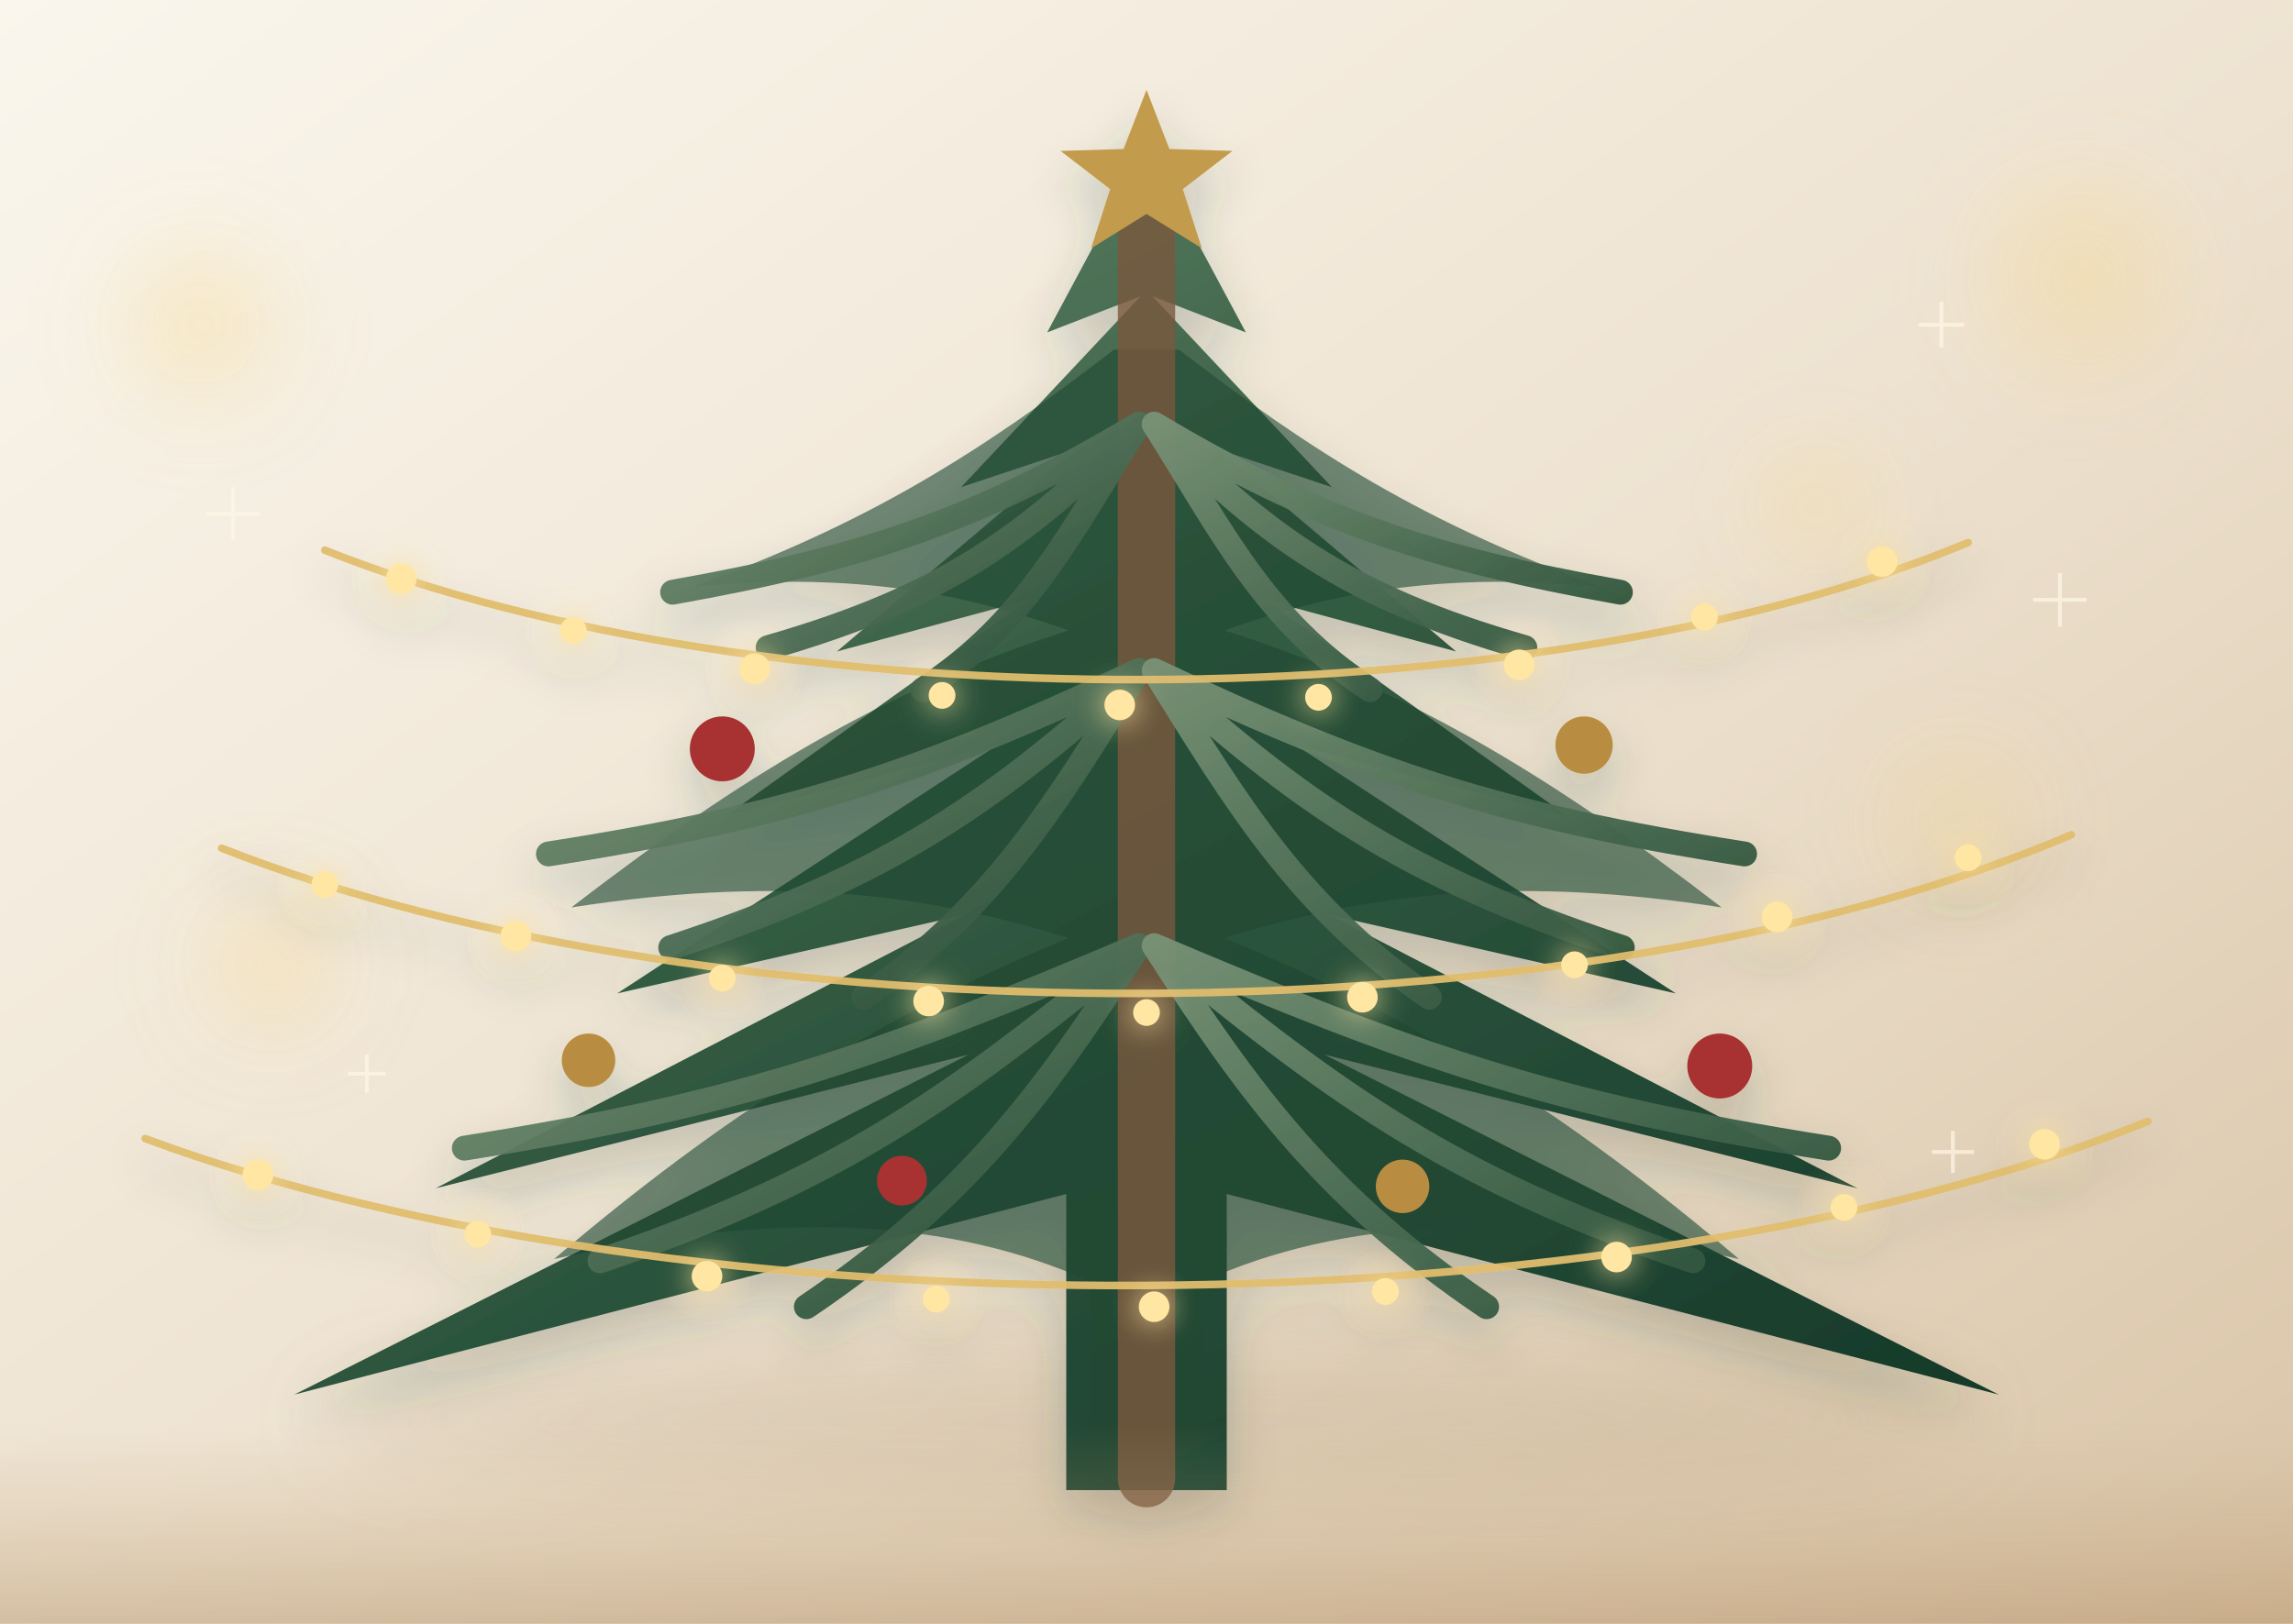
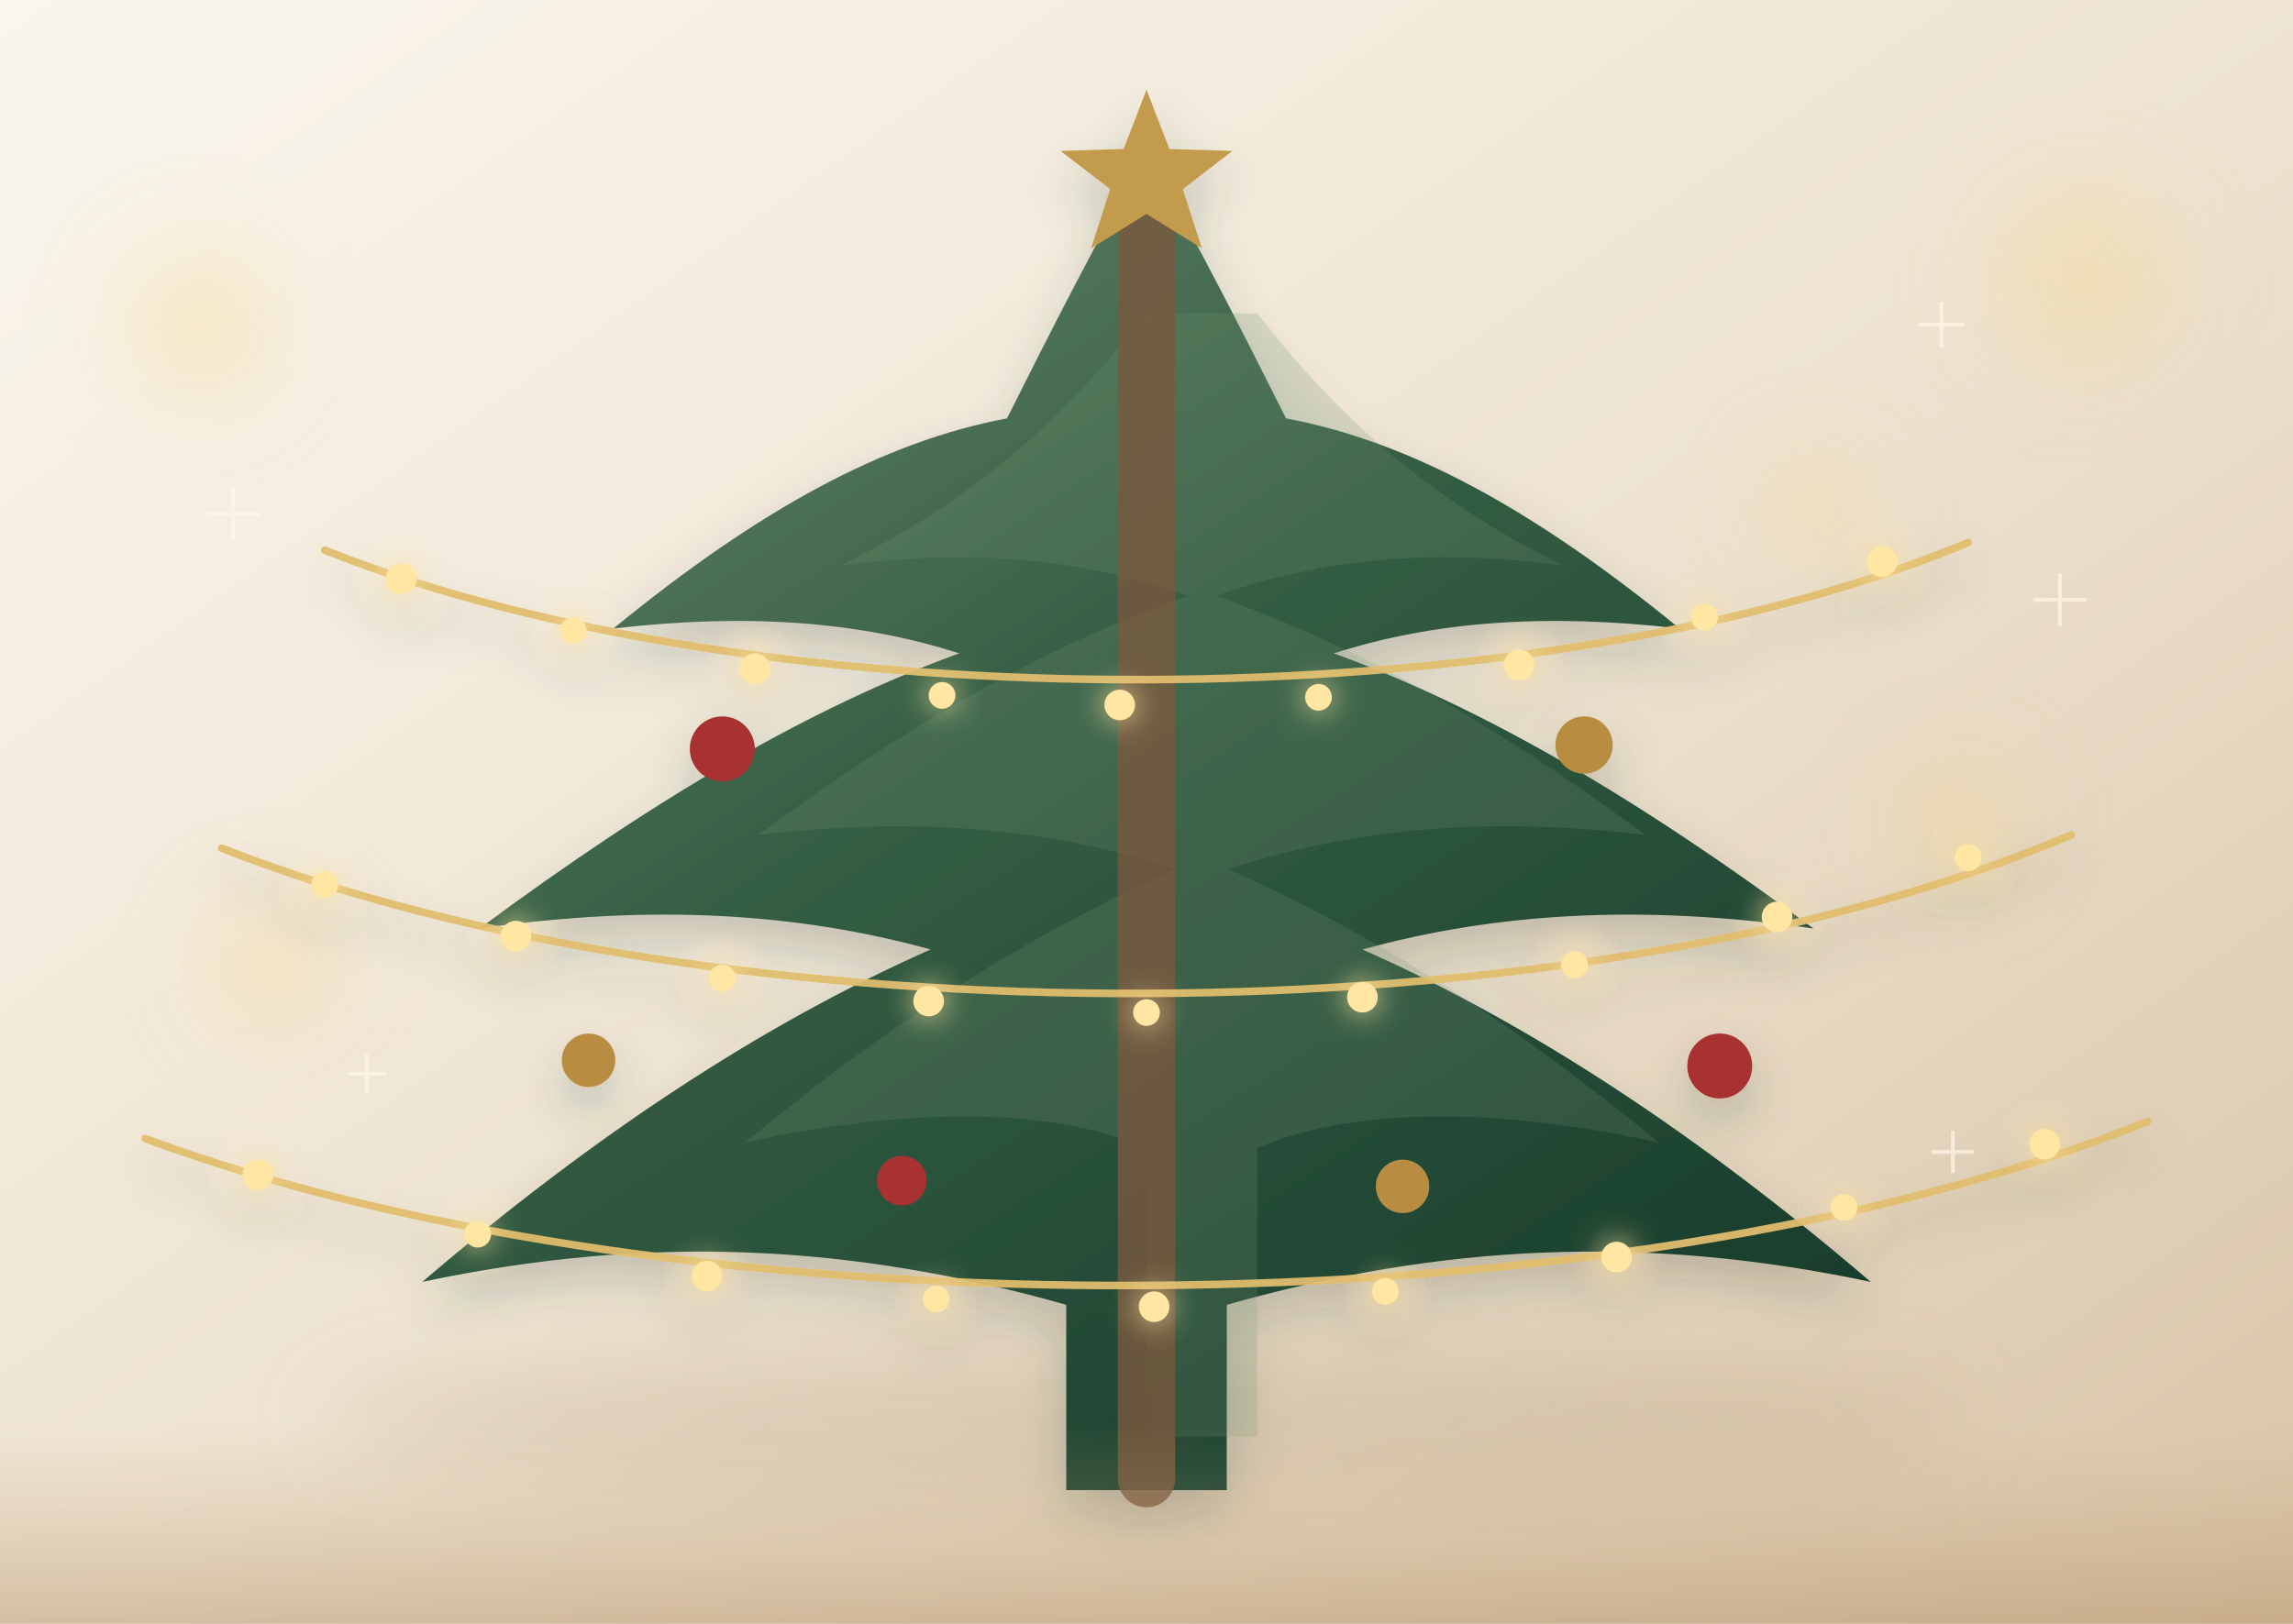
<svg xmlns="http://www.w3.org/2000/svg" viewBox="0 0 1200 850" preserveAspectRatio="xMidYMid slice">
  <defs>
    <linearGradient id="wall" x1="0" y1="0" x2="1" y2="1">
      <stop offset="0" stop-color="#faf6ed" />
      <stop offset=".52" stop-color="#eee3d1" />
      <stop offset="1" stop-color="#d9c4a7" />
    </linearGradient>
    <linearGradient id="pine" x1=".15" y1="0" x2=".85" y2="1">
      <stop offset="0" stop-color="#668568" />
      <stop offset=".42" stop-color="#345d43" />
      <stop offset="1" stop-color="#173b2b" />
    </linearGradient>
    <linearGradient id="sprig" x1="0" y1="0" x2="1" y2="1">
      <stop offset="0" stop-color="#789276" />
      <stop offset="1" stop-color="#254b35" />
    </linearGradient>
    <radialGradient id="glow">
      <stop offset="0" stop-color="#fff9dc" stop-opacity=".98" />
      <stop offset=".25" stop-color="#f4d17c" stop-opacity=".48" />
      <stop offset="1" stop-color="#f4d17c" stop-opacity="0" />
    </radialGradient>
    <linearGradient id="floor" x1="0" y1="0" x2="0" y2="1">
      <stop offset="0" stop-color="#c8ad85" stop-opacity="0" />
      <stop offset="1" stop-color="#b38f65" stop-opacity=".44" />
    </linearGradient>
    <filter id="blur" x="-30%" y="-30%" width="160%" height="160%">
      <feGaussianBlur stdDeviation="22" />
    </filter>
    <filter id="light" x="-200%" y="-200%" width="500%" height="500%">
      <feGaussianBlur stdDeviation="8" result="b" />
      <feMerge>
        <feMergeNode in="b" />
        <feMergeNode in="SourceGraphic" />
      </feMerge>
    </filter>
    <filter id="treeShadow" x="-20%" y="-12%" width="140%" height="140%">
      <feDropShadow dx="0" dy="12" stdDeviation="12" flood-color="#23402e" flood-opacity=".22" />
    </filter>
  </defs>
  <rect width="1200" height="850" fill="url(#wall)" />
  <g opacity=".82" filter="url(#blur)">
    <circle cx="105" cy="170" r="52" fill="url(#glow)" />
    <circle cx="1090" cy="145" r="62" fill="url(#glow)" />
    <circle cx="1025" cy="430" r="42" fill="url(#glow)" />
    <circle cx="142" cy="505" r="44" fill="url(#glow)" />
    <circle cx="950" cy="265" r="34" fill="url(#glow)" />
  </g>
  <ellipse cx="600" cy="744" rx="430" ry="38" fill="#9c805c" opacity=".18" filter="url(#blur)" />
  <g filter="url(#treeShadow)">
-     <path d="M600 77 548 174 597 155 503 255 563 235 438 341 538 314 380 427 522 390 323 520 504 479 228 622 507 552 154 730 558 625 558 780 642 780 642 625 1046 730 693 552 972 622 696 479 877 520 678 390 820 427 662 314 762 341 637 235 697 255 603 155 652 174Z" fill="url(#pine)" />
-     <path d="M583 183c-70 54-129 91-220 124 77-7 135 1 196 23-97 31-173 78-260 145 103-16 180-9 260 16-101 42-182 94-269 168 119-26 208-21 281 12v103h58V671c73-33 162-38 281-12-87-74-168-126-269-168 80-25 157-32 260-16-87-67-163-114-260-145 61-22 119-30 196-23-91-33-150-70-220-124Z" fill="#204630" opacity=".6" />
+     <path d="M600 80c-27 48-50 93-73 139-64 12-129 47-206 110 69-8 128-4 181 13-77 28-158 75-251 144 91-13 167-8 236 11-88 39-176 97-266 174 118-25 224-20 337 12v97h84v-97c113-32 219-37 337-12-90-77-178-135-266-174 69-19 145-24 236-11-93-69-174-116-251-144 53-17 112-21 181-13-77-63-142-98-206-110-23-46-46-91-73-139Z" fill="url(#pine)" />
+     <path d="M600 164c-42 54-89 97-160 132 66-9 126-4 182 16-73 25-145 66-225 125 84-10 155-3 218 18-82 37-151 82-225 143 92-20 164-17 210 3v151h58V601c46-20 118-23 210-3-74-61-143-106-225-143 63-21 134-28 218-18-80-59-152-100-225-125 56-20 116-25 182-16-71-35-118-78-160-132Z" fill="#739073" opacity=".22" />
    <path d="M600 124v650" stroke="#79583d" stroke-width="30" stroke-linecap="round" opacity=".8" />
-     <g fill="none" stroke="url(#sprig)" stroke-width="13" stroke-linecap="round" opacity=".96">
-       <path d="M596 222c-84 50-143 70-244 88m244-88c-58 58-100 90-194 117m194-117c-36 57-58 103-113 139" />
-       <path d="M596 351c-115 54-181 76-309 96m309-96c-74 67-129 107-245 145m245-145c-44 71-76 124-144 171" />
-       <path d="M596 495c-137 58-207 83-353 106m353-106c-89 72-149 120-282 165m282-165c-50 78-91 133-174 189" />
-       <path d="M604 222c84 50 143 70 244 88m-244-88c58 58 100 90 194 117m-194-117c36 57 58 103 113 139" />
-       <path d="M604 351c115 54 181 76 309 96m-309-96c74 67 129 107 245 145m-245-145c44 71 76 124 144 171" />
-       <path d="M604 495c137 58 207 83 353 106m-353-106c89 72 149 120 282 165m-282-165c50 78 91 133 174 189" />
-     </g>
    <g fill="none" stroke="#e0bd6d" stroke-width="4" stroke-linecap="round" opacity=".94">
      <path d="M170 288c228 91 632 91 860-4" />
      <path d="M116 444c259 102 709 103 968-7" />
      <path d="M76 596c280 104 768 104 1048-9" />
    </g>
    <g filter="url(#light)" fill="#ffe6a2">
      <circle cx="210" cy="303" r="8" />
      <circle cx="300" cy="330" r="7" />
      <circle cx="395" cy="350" r="8" />
      <circle cx="493" cy="364" r="7" />
      <circle cx="586" cy="369" r="8" />
      <circle cx="690" cy="365" r="7" />
      <circle cx="795" cy="348" r="8" />
      <circle cx="892" cy="323" r="7" />
      <circle cx="985" cy="294" r="8" />
      <circle cx="170" cy="463" r="7" />
      <circle cx="270" cy="490" r="8" />
      <circle cx="378" cy="512" r="7" />
      <circle cx="486" cy="524" r="8" />
      <circle cx="600" cy="530" r="7" />
      <circle cx="713" cy="522" r="8" />
      <circle cx="824" cy="505" r="7" />
      <circle cx="930" cy="480" r="8" />
      <circle cx="1030" cy="449" r="7" />
      <circle cx="135" cy="615" r="8" />
      <circle cx="250" cy="646" r="7" />
      <circle cx="370" cy="668" r="8" />
      <circle cx="490" cy="680" r="7" />
      <circle cx="604" cy="684" r="8" />
      <circle cx="725" cy="676" r="7" />
      <circle cx="846" cy="658" r="8" />
      <circle cx="965" cy="632" r="7" />
      <circle cx="1070" cy="599" r="8" />
    </g>
    <g>
      <circle cx="378" cy="392" r="17" fill="#a83332" />
      <circle cx="829" cy="390" r="15" fill="#b88d43" />
      <circle cx="308" cy="555" r="14" fill="#b88d43" />
      <circle cx="900" cy="558" r="17" fill="#a83332" />
      <circle cx="472" cy="618" r="13" fill="#a83332" />
      <circle cx="734" cy="621" r="14" fill="#b88d43" />
    </g>
    <path d="M600 47 612 78 645 79 619 99 629 130 600 112 571 130 581 99 555 79 588 78Z" fill="#c29b4e" />
  </g>
  <g fill="none" stroke="#fff8e8" stroke-width="2" opacity=".68">
    <path d="M122 255v28m-14-14h28M1078 300v28m-14-14h28M1016 158v24m-12-12h24" />
    <path d="M192 552v20m-10-10h20M1022 592v22m-11-11h22" />
  </g>
  <rect y="744" width="1200" height="106" fill="url(#floor)" />
</svg>
